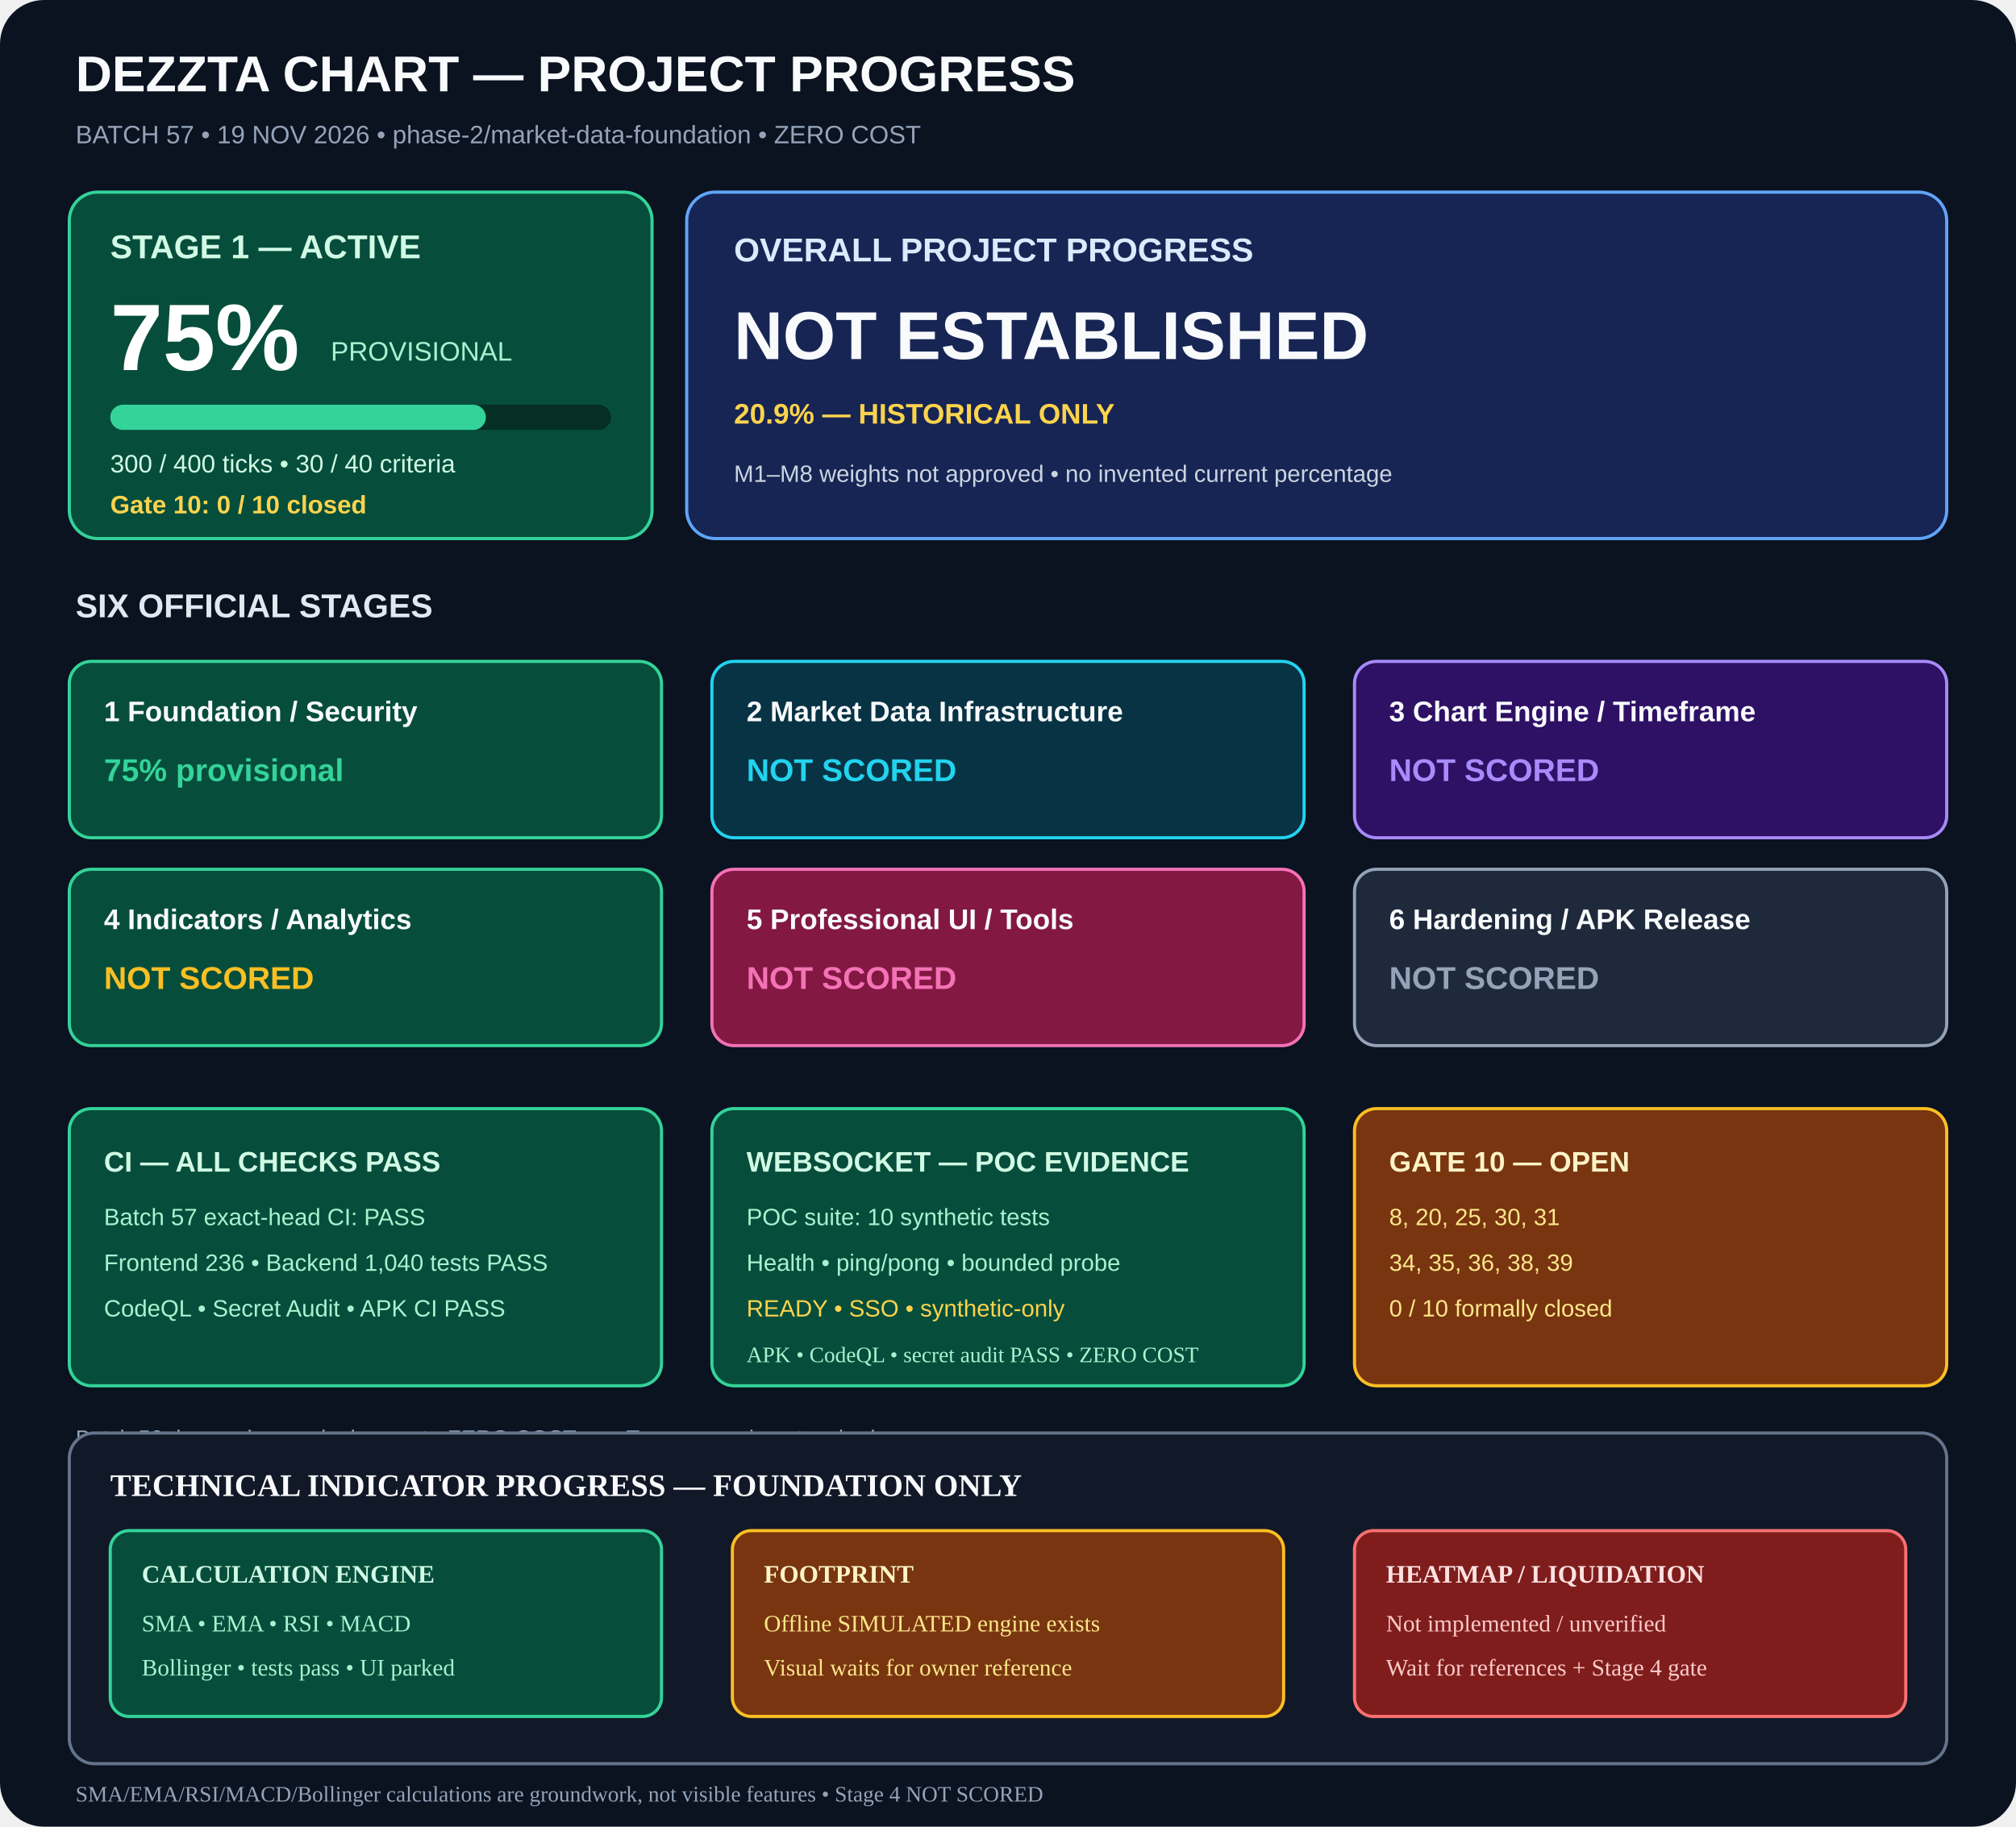
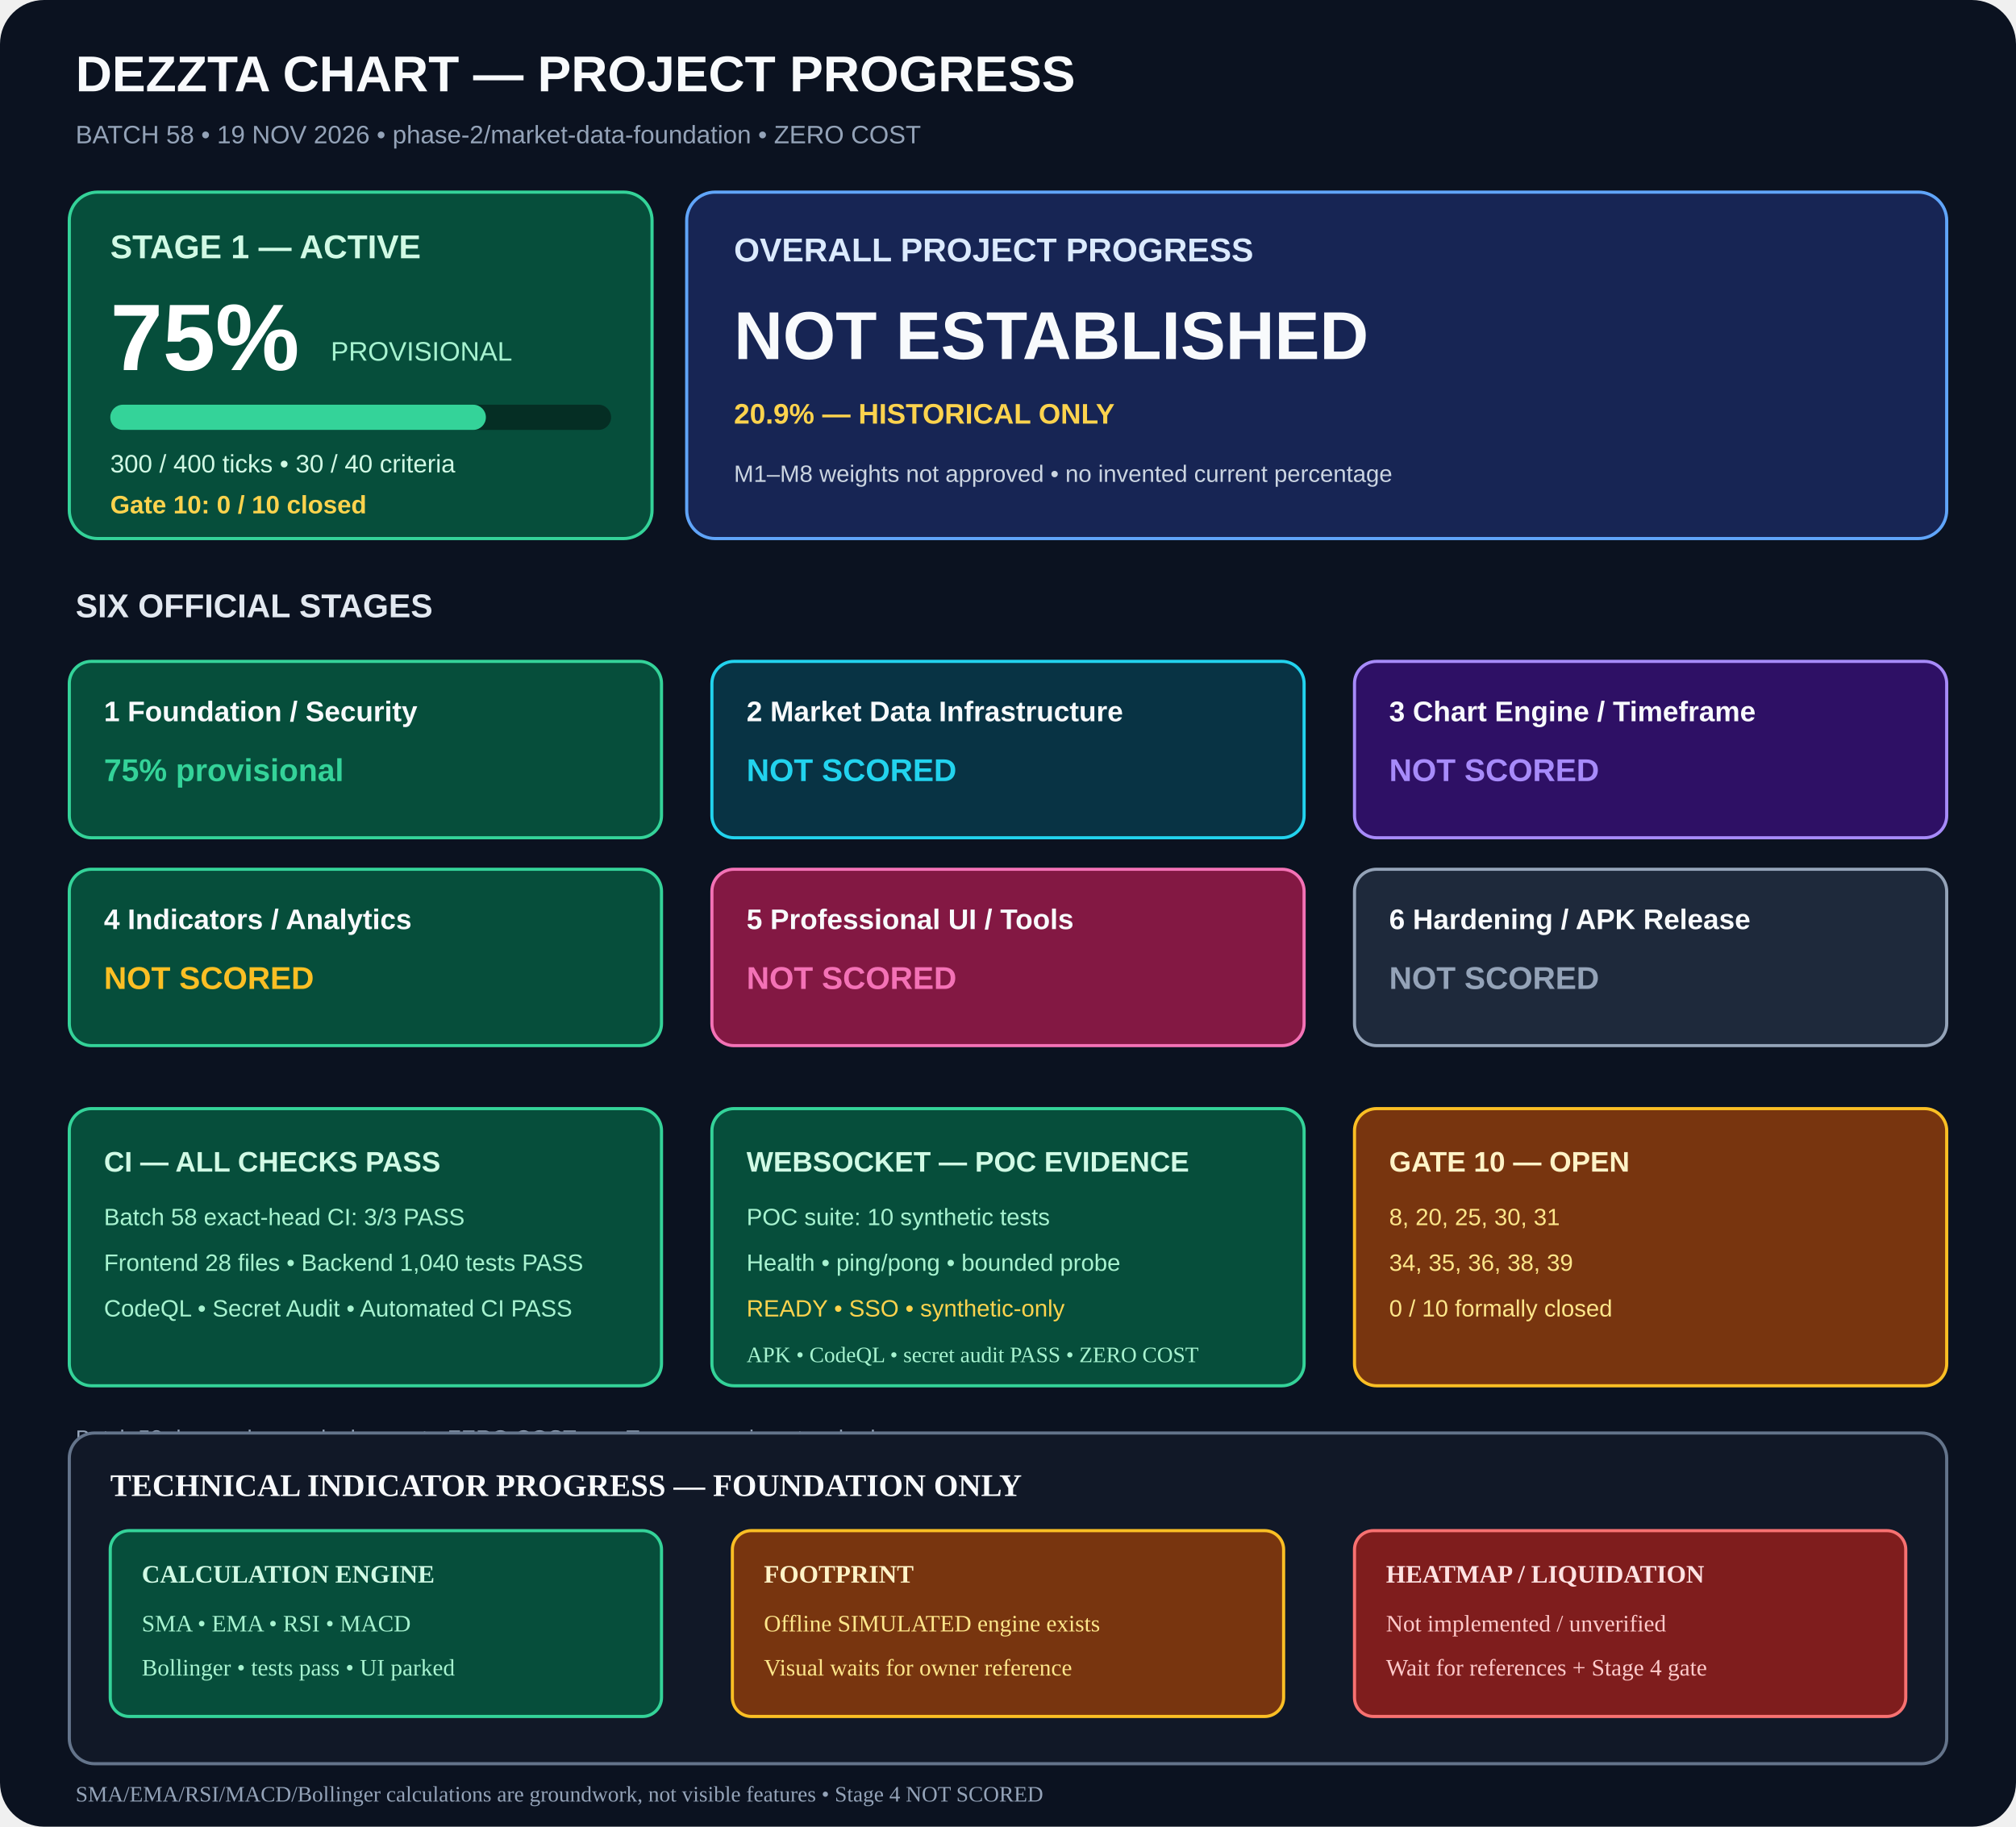
<svg xmlns="http://www.w3.org/2000/svg" width="1280" height="1160" viewBox="0 0 1280 1160" role="img" aria-labelledby="title desc">
  <rect width="1280" height="1160" rx="28" fill="#0b1220" />
  <g font-family="Arial,sans-serif">
    <text x="48" y="58" fill="#f8fafc" font-size="32" font-weight="700">DEZZTA CHART — PROJECT PROGRESS</text>
-     <text x="48" y="91" fill="#94a3b8" font-size="16">BATCH 57 • 19 NOV 2026 • phase-2/market-data-foundation • ZERO COST</text>
+     <text x="48" y="91" fill="#94a3b8" font-size="16">BATCH 58 • 19 NOV 2026 • phase-2/market-data-foundation • ZERO COST</text>
    <rect x="44" y="122" width="370" height="220" rx="18" fill="#064e3b" stroke="#34d399" stroke-width="2" />
    <text x="70" y="164" fill="#d1fae5" font-size="21" font-weight="700">STAGE 1 — ACTIVE</text>
    <text x="70" y="235" fill="#fff" font-size="60" font-weight="700">75%</text>
    <text x="210" y="229" fill="#a7f3d0" font-size="17">PROVISIONAL</text>
    <rect x="70" y="257" width="318" height="16" rx="8" fill="#052e24" />
    <rect x="70" y="257" width="238.5" height="16" rx="8" fill="#34d399" />
    <text x="70" y="300" fill="#d1fae5" font-size="16">300 / 400 ticks • 30 / 40 criteria</text>
    <text x="70" y="326" fill="#fcd34d" font-size="16" font-weight="700">Gate 10: 0 / 10 closed</text>
    <rect x="436" y="122" width="800" height="220" rx="18" fill="#172554" stroke="#60a5fa" stroke-width="2" />
    <text x="466" y="166" fill="#dbeafe" font-size="21" font-weight="700">OVERALL PROJECT PROGRESS</text>
    <text x="466" y="228" fill="#f8fafc" font-size="43" font-weight="700">NOT ESTABLISHED</text>
    <text x="466" y="269" fill="#fcd34d" font-size="18" font-weight="700">20.9% — HISTORICAL ONLY</text>
    <text x="466" y="306" fill="#cbd5e1" font-size="15">M1–M8 weights not approved • no invented current percentage</text>
    <text x="48" y="392" fill="#e2e8f0" font-size="21" font-weight="700">SIX OFFICIAL STAGES</text>
    <rect x="44" y="420" width="376" height="112" rx="14" fill="#064e3b" stroke="#34d399" stroke-width="2" />
    <text x="66" y="458" fill="#f8fafc" font-size="18" font-weight="700">1  Foundation / Security</text>
    <text x="66" y="496" fill="#34d399" font-size="20" font-weight="700">75% provisional</text>
    <rect x="452" y="420" width="376" height="112" rx="14" fill="#083344" stroke="#22d3ee" stroke-width="2" />
    <text x="474" y="458" fill="#f8fafc" font-size="18" font-weight="700">2  Market Data Infrastructure</text>
    <text x="474" y="496" fill="#22d3ee" font-size="20" font-weight="700">NOT SCORED</text>
    <rect x="860" y="420" width="376" height="112" rx="14" fill="#2e1065" stroke="#a78bfa" stroke-width="2" />
    <text x="882" y="458" fill="#f8fafc" font-size="18" font-weight="700">3  Chart Engine / Timeframe</text>
    <text x="882" y="496" fill="#a78bfa" font-size="20" font-weight="700">NOT SCORED</text>
    <rect x="44" y="552" width="376" height="112" rx="14" fill="#064e3b" stroke="#34d399" stroke-width="2" />
    <text x="66" y="590" fill="#f8fafc" font-size="18" font-weight="700">4  Indicators / Analytics</text>
    <text x="66" y="628" fill="#fbbf24" font-size="20" font-weight="700">NOT SCORED</text>
    <rect x="452" y="552" width="376" height="112" rx="14" fill="#831843" stroke="#f472b6" stroke-width="2" />
    <text x="474" y="590" fill="#f8fafc" font-size="18" font-weight="700">5  Professional UI / Tools</text>
    <text x="474" y="628" fill="#f472b6" font-size="20" font-weight="700">NOT SCORED</text>
    <rect x="860" y="552" width="376" height="112" rx="14" fill="#1e293b" stroke="#94a3b8" stroke-width="2" />
    <text x="882" y="590" fill="#f8fafc" font-size="18" font-weight="700">6  Hardening / APK Release</text>
    <text x="882" y="628" fill="#94a3b8" font-size="20" font-weight="700">NOT SCORED</text>
    <rect x="44" y="704" width="376" height="176" rx="14" fill="#064e3b" stroke="#34d399" stroke-width="2" />
    <text x="66" y="744" fill="#d1fae5" font-size="18" font-weight="700">CI — ALL CHECKS PASS</text>
-     <text x="66" y="778" fill="#a7f3d0" font-size="15">Batch 57 exact-head CI: PASS</text>
-     <text x="66" y="807" fill="#a7f3d0" font-size="15">Frontend 236 • Backend 1,040 tests PASS</text>
-     <text x="66" y="836" fill="#a7f3d0" font-size="15">CodeQL • Secret Audit • APK CI PASS</text>
+     <text x="66" y="778" fill="#a7f3d0" font-size="15">Batch 58 exact-head CI: 3/3 PASS</text>
+     <text x="66" y="807" fill="#a7f3d0" font-size="15">Frontend 28 files • Backend 1,040 tests PASS</text>
+     <text x="66" y="836" fill="#a7f3d0" font-size="15">CodeQL • Secret Audit • Automated CI PASS</text>
    <rect x="452" y="704" width="376" height="176" rx="14" fill="#064e3b" stroke="#34d399" stroke-width="2" />
    <text x="474" y="744" fill="#d1fae5" font-size="18" font-weight="700">WEBSOCKET — POC EVIDENCE</text>
    <text x="474" y="778" fill="#a7f3d0" font-size="15">POC suite: 10 synthetic tests</text>
    <text x="474" y="807" fill="#a7f3d0" font-size="15">Health • ping/pong • bounded probe</text>
    <text x="474" y="836" fill="#fcd34d" font-size="15">READY • SSO • synthetic-only</text>
    <rect x="860" y="704" width="376" height="176" rx="14" fill="#78350f" stroke="#fbbf24" stroke-width="2" />
    <text x="882" y="744" fill="#fef3c7" font-size="18" font-weight="700">GATE 10 — OPEN</text>
    <text x="882" y="778" fill="#fde68a" font-size="15">8, 20, 25, 30, 31</text>
    <text x="882" y="807" fill="#fde68a" font-size="15">34, 35, 36, 38, 39</text>
    <text x="882" y="836" fill="#fde68a" font-size="15">0 / 10 formally closed</text>
-     <text x="48" y="918" fill="#94a3b8" font-size="14">Batch 56 docs-only • no deployment • ZERO COST • no Termux • main untouched</text>
+     <text x="48" y="918" fill="#94a3b8" font-size="14">Batch 58 docs-only • no deployment • ZERO COST • no Termux • main untouched</text>
  </g>
  <text x="474" y="865" fill="#a7f3d0" font-size="14">APK • CodeQL • secret audit PASS • ZERO COST</text>
  <rect x="44" y="910" width="1192" height="210" rx="16" fill="#111827" stroke="#64748b" stroke-width="2" />
  <text x="70" y="950" fill="#f8fafc" font-size="20" font-weight="700">TECHNICAL INDICATOR PROGRESS — FOUNDATION ONLY</text>
  <rect x="70" y="972" width="350" height="118" rx="12" fill="#064e3b" stroke="#34d399" stroke-width="2" />
  <text x="90" y="1005" fill="#d1fae5" font-size="16" font-weight="700">CALCULATION ENGINE</text>
  <text x="90" y="1036" fill="#a7f3d0" font-size="15">SMA • EMA • RSI • MACD</text>
  <text x="90" y="1064" fill="#a7f3d0" font-size="15">Bollinger • tests pass • UI parked</text>
  <rect x="465" y="972" width="350" height="118" rx="12" fill="#78350f" stroke="#fbbf24" stroke-width="2" />
  <text x="485" y="1005" fill="#fef3c7" font-size="16" font-weight="700">FOOTPRINT</text>
  <text x="485" y="1036" fill="#fde68a" font-size="15">Offline SIMULATED engine exists</text>
  <text x="485" y="1064" fill="#fde68a" font-size="15">Visual waits for owner reference</text>
  <rect x="860" y="972" width="350" height="118" rx="12" fill="#7f1d1d" stroke="#f87171" stroke-width="2" />
  <text x="880" y="1005" fill="#fee2e2" font-size="16" font-weight="700">HEATMAP / LIQUIDATION</text>
  <text x="880" y="1036" fill="#fecaca" font-size="15">Not implemented / unverified</text>
  <text x="880" y="1064" fill="#fecaca" font-size="15">Wait for references + Stage 4 gate</text>
  <text x="48" y="1144" fill="#94a3b8" font-size="14">SMA/EMA/RSI/MACD/Bollinger calculations are groundwork, not visible features • Stage 4 NOT SCORED</text>
</svg>
